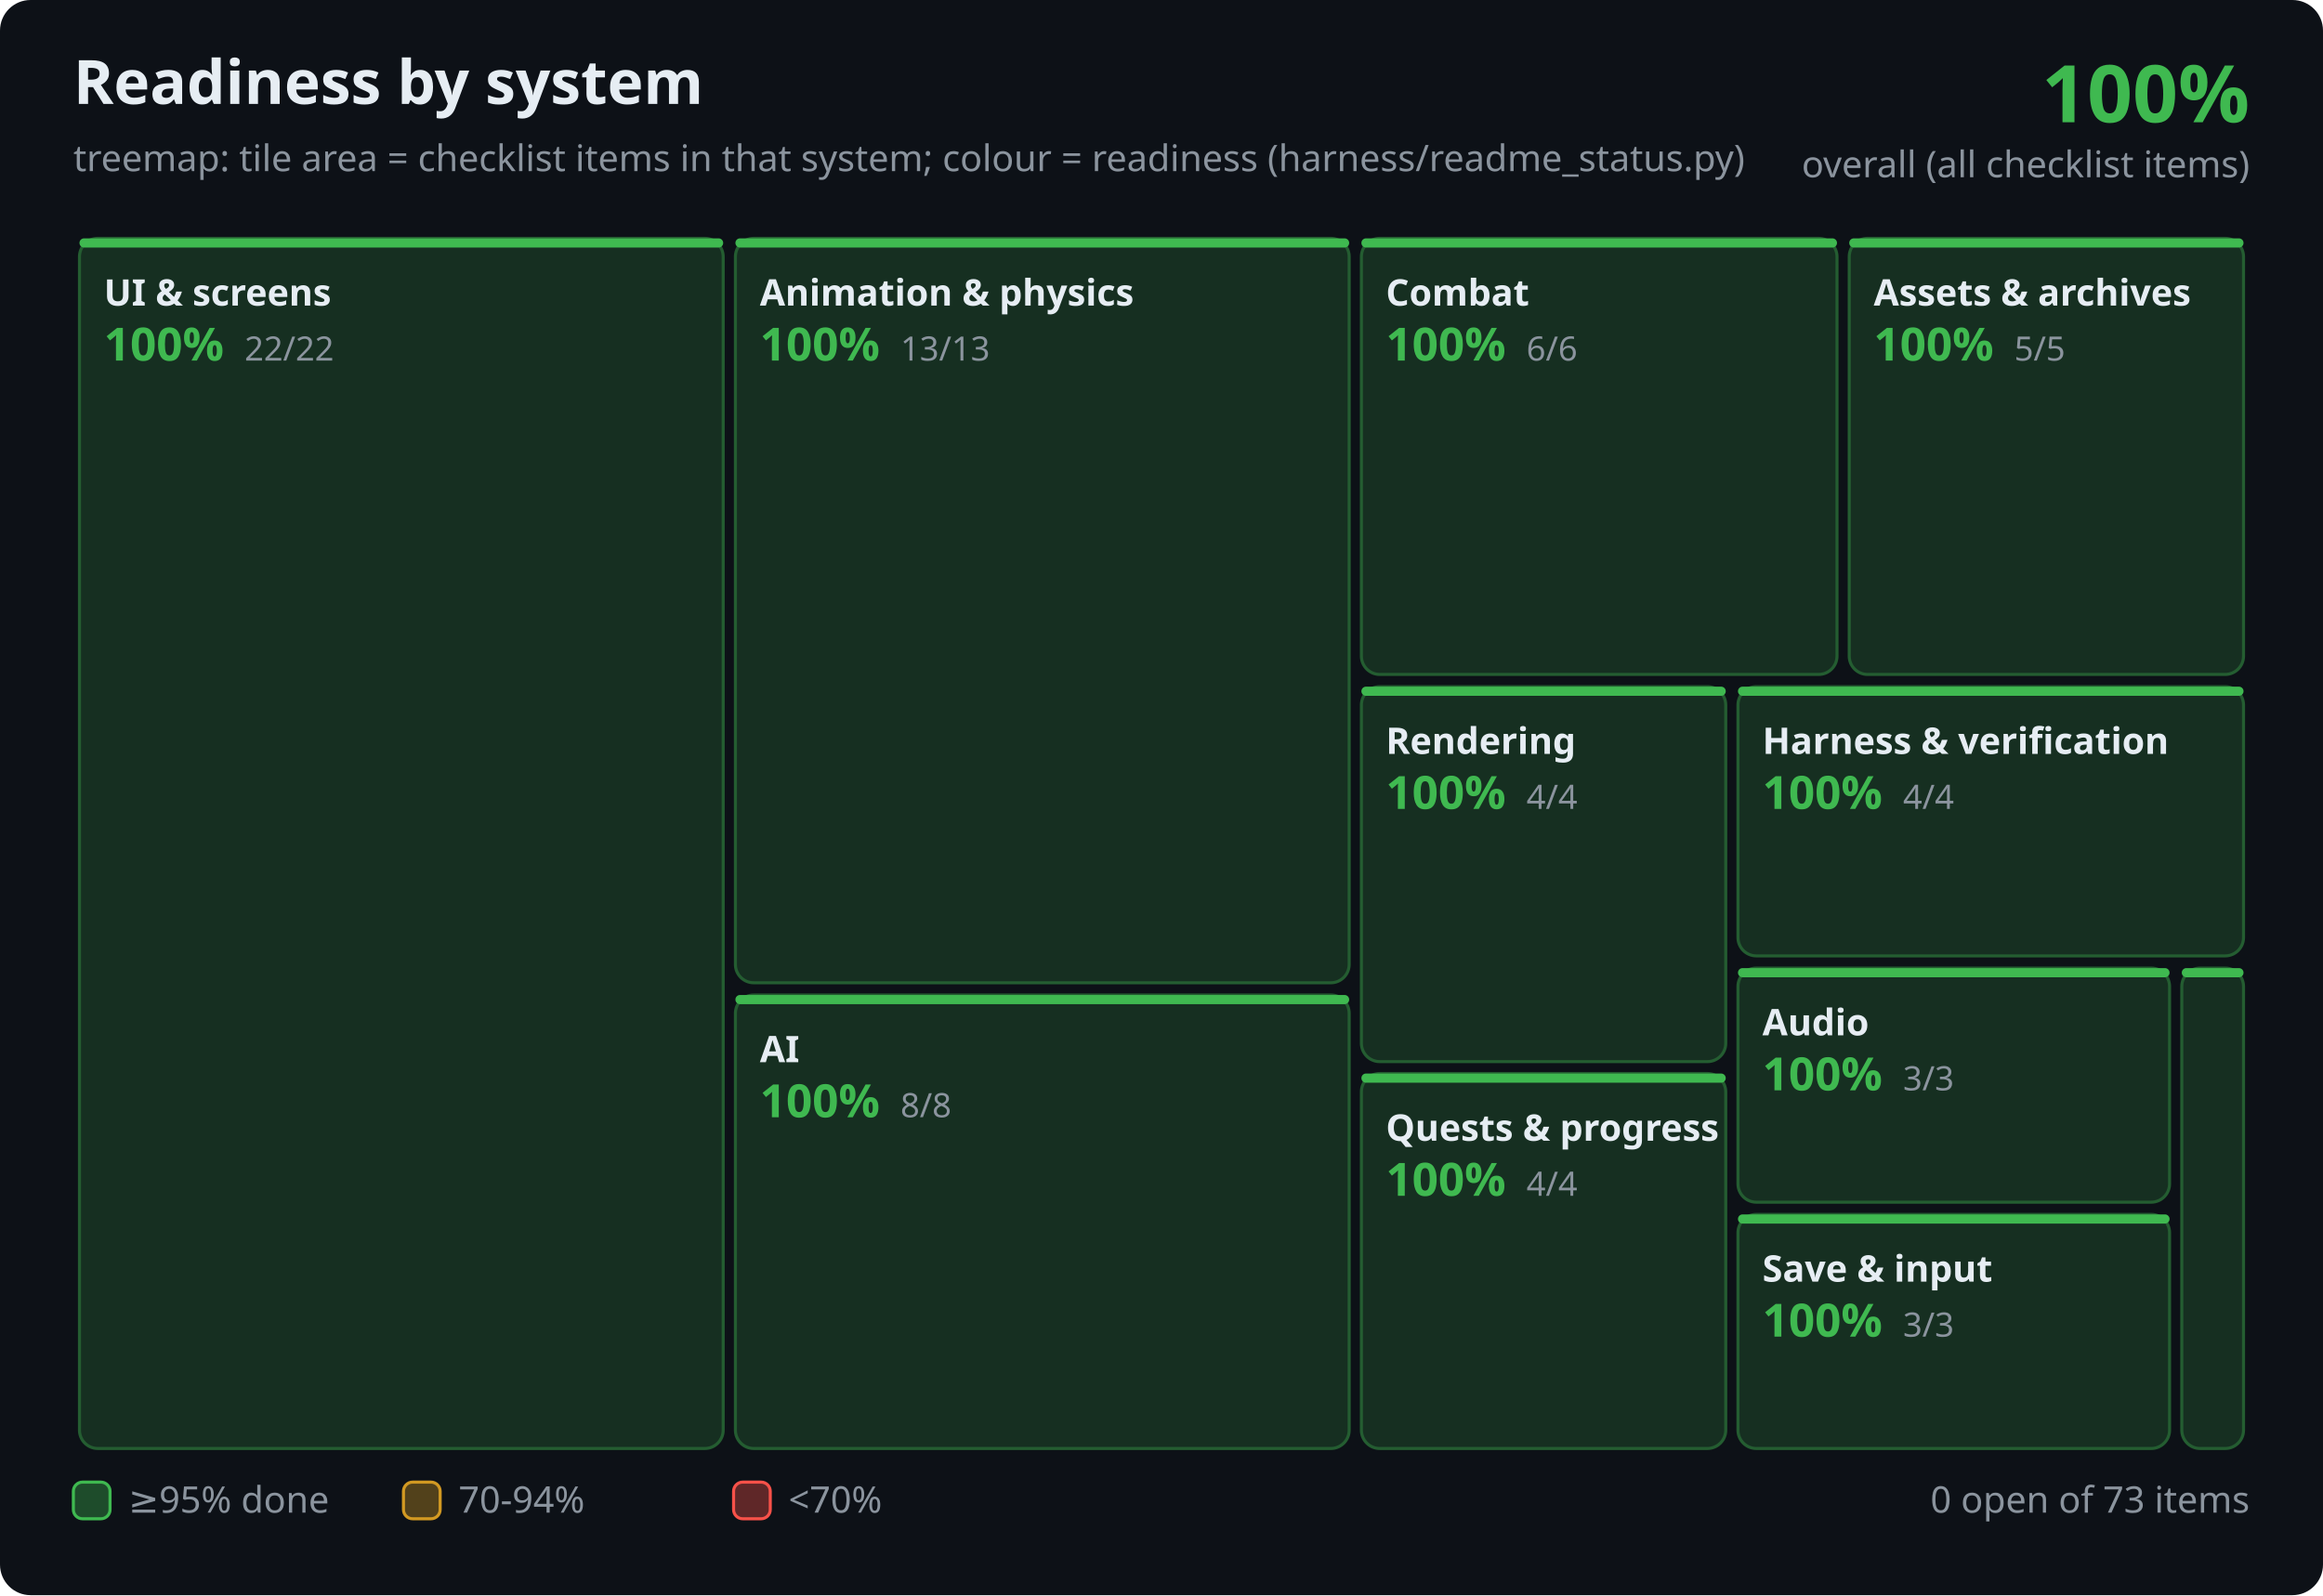
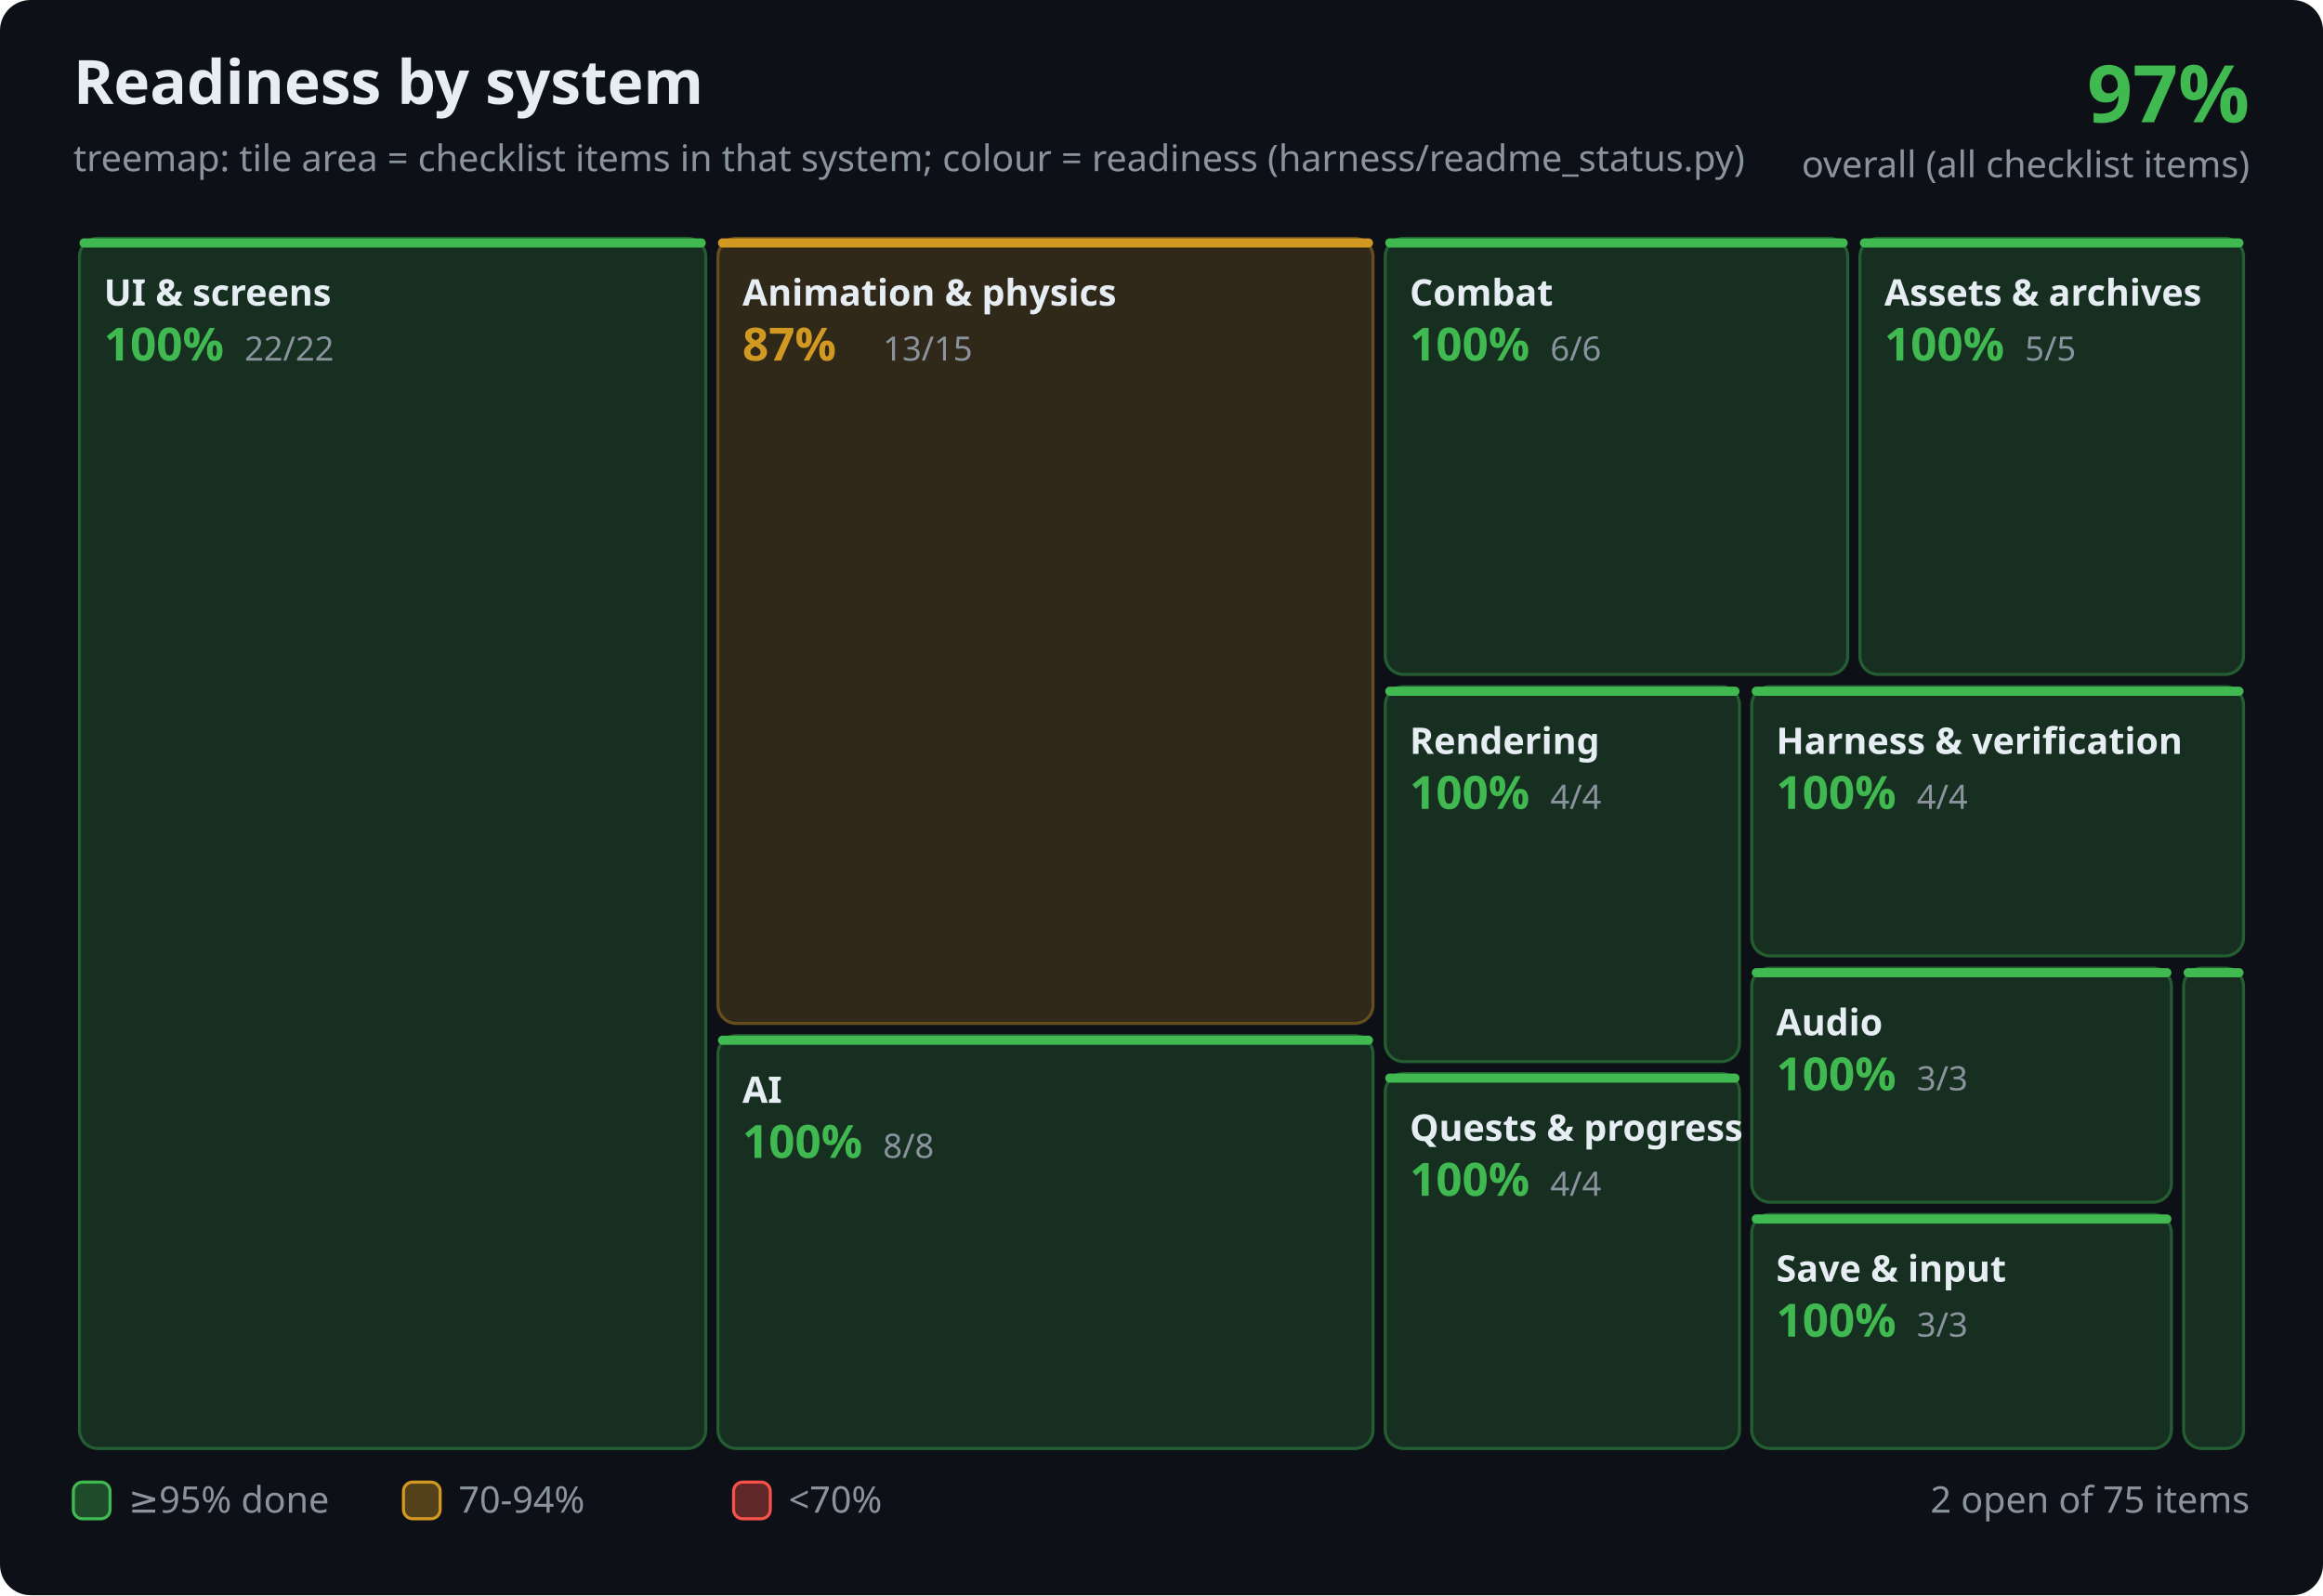
<svg xmlns="http://www.w3.org/2000/svg" width="760" height="522" viewBox="0 0 760 522" font-family="Segoe UI,Ubuntu,sans-serif">
  <rect width="760" height="522" rx="10" fill="#0d1117" />
  <text x="24" y="34" fill="#e6edf3" font-size="20" font-weight="600">Readiness by system</text>
  <text x="24" y="56" fill="#8b949e" font-size="12">treemap: tile area = checklist items in that system; colour = readiness (harness/readme_status.py)</text>
-   <text x="736" y="40" fill="#3fb950" font-size="26" font-weight="700" text-anchor="end">100%</text>
+   <text x="736" y="40" fill="#3fb950" font-size="26" font-weight="700" text-anchor="end">97%</text>
  <text x="736" y="58" fill="#8b949e" font-size="12" text-anchor="end">overall (all checklist items)</text>
  <g>
-     <rect x="605.0" y="78.0" width="129.0" height="142.7" rx="6" fill="#162f21" stroke="#245d31" />
-     <rect x="605.0" y="78.0" width="129.0" height="3" rx="1.5" fill="#3fb950" />
-     <text x="613.0" y="100.0" fill="#e6edf3" font-size="12" font-weight="600">Assets &amp; archives</text>
-     <text x="613.0" y="118.0" fill="#3fb950" font-size="15" font-weight="700">100%</text>
-     <text x="659.0" y="118.0" fill="#8b949e" font-size="11">5/5</text>
+     <rect x="608.5" y="78.0" width="125.5" height="142.7" rx="6" fill="#162f21" stroke="#245d31" />
+     <rect x="608.5" y="78.0" width="125.5" height="3" rx="1.5" fill="#3fb950" />
+     <text x="616.5" y="100.0" fill="#e6edf3" font-size="12" font-weight="600">Assets &amp; archives</text>
+     <text x="616.5" y="118.0" fill="#3fb950" font-size="15" font-weight="700">100%</text>
+     <text x="662.5" y="118.0" fill="#8b949e" font-size="11">5/5</text>
  </g>
  <g>
-     <rect x="445.4" y="224.7" width="119.2" height="122.7" rx="6" fill="#162f21" stroke="#245d31" />
-     <rect x="445.4" y="224.7" width="119.2" height="3" rx="1.5" fill="#3fb950" />
-     <text x="453.4" y="246.7" fill="#e6edf3" font-size="12" font-weight="600">Rendering</text>
-     <text x="453.4" y="264.7" fill="#3fb950" font-size="15" font-weight="700">100%</text>
-     <text x="499.4" y="264.7" fill="#8b949e" font-size="11">4/4</text>
+     <rect x="453.2" y="224.7" width="115.9" height="122.7" rx="6" fill="#162f21" stroke="#245d31" />
+     <rect x="453.2" y="224.7" width="115.9" height="3" rx="1.5" fill="#3fb950" />
+     <text x="461.2" y="246.7" fill="#e6edf3" font-size="12" font-weight="600">Rendering</text>
+     <text x="461.2" y="264.7" fill="#3fb950" font-size="15" font-weight="700">100%</text>
+     <text x="507.2" y="264.7" fill="#8b949e" font-size="11">4/4</text>
  </g>
  <g>
-     <rect x="240.6" y="78.0" width="200.8" height="243.6" rx="6" fill="#162f21" stroke="#245d31" />
-     <rect x="240.6" y="78.0" width="200.8" height="3" rx="1.5" fill="#3fb950" />
-     <text x="248.6" y="100.0" fill="#e6edf3" font-size="12" font-weight="600">Animation &amp; physics</text>
-     <text x="248.6" y="118.0" fill="#3fb950" font-size="15" font-weight="700">100%</text>
-     <text x="294.6" y="118.0" fill="#8b949e" font-size="11">13/13</text>
+     <rect x="234.9" y="78.0" width="214.3" height="256.9" rx="6" fill="#302919" stroke="#664e1c" />
+     <rect x="234.9" y="78.0" width="214.3" height="3" rx="1.5" fill="#d29922" />
+     <text x="242.9" y="100.0" fill="#e6edf3" font-size="12" font-weight="600">Animation &amp; physics</text>
+     <text x="242.9" y="118.0" fill="#d29922" font-size="15" font-weight="700">87%</text>
+     <text x="288.9" y="118.0" fill="#8b949e" font-size="11">13/15</text>
  </g>
  <g>
-     <rect x="445.4" y="78.0" width="155.6" height="142.7" rx="6" fill="#162f21" stroke="#245d31" />
-     <rect x="445.4" y="78.0" width="155.6" height="3" rx="1.5" fill="#3fb950" />
-     <text x="453.4" y="100.0" fill="#e6edf3" font-size="12" font-weight="600">Combat</text>
-     <text x="453.4" y="118.0" fill="#3fb950" font-size="15" font-weight="700">100%</text>
-     <text x="499.4" y="118.0" fill="#8b949e" font-size="11">6/6</text>
+     <rect x="453.2" y="78.0" width="151.3" height="142.7" rx="6" fill="#162f21" stroke="#245d31" />
+     <rect x="453.2" y="78.0" width="151.3" height="3" rx="1.5" fill="#3fb950" />
+     <text x="461.2" y="100.0" fill="#e6edf3" font-size="12" font-weight="600">Combat</text>
+     <text x="461.2" y="118.0" fill="#3fb950" font-size="15" font-weight="700">100%</text>
+     <text x="507.2" y="118.0" fill="#8b949e" font-size="11">6/6</text>
  </g>
  <g>
-     <rect x="240.6" y="325.6" width="200.8" height="148.4" rx="6" fill="#162f21" stroke="#245d31" />
-     <rect x="240.6" y="325.6" width="200.8" height="3" rx="1.5" fill="#3fb950" />
-     <text x="248.6" y="347.6" fill="#e6edf3" font-size="12" font-weight="600">AI</text>
-     <text x="248.6" y="365.6" fill="#3fb950" font-size="15" font-weight="700">100%</text>
-     <text x="294.6" y="365.6" fill="#8b949e" font-size="11">8/8</text>
+     <rect x="234.9" y="338.9" width="214.3" height="135.1" rx="6" fill="#162f21" stroke="#245d31" />
+     <rect x="234.9" y="338.9" width="214.3" height="3" rx="1.5" fill="#3fb950" />
+     <text x="242.9" y="360.9" fill="#e6edf3" font-size="12" font-weight="600">AI</text>
+     <text x="242.9" y="378.9" fill="#3fb950" font-size="15" font-weight="700">100%</text>
+     <text x="288.9" y="378.9" fill="#8b949e" font-size="11">8/8</text>
  </g>
  <g>
-     <rect x="26.0" y="78.0" width="210.6" height="396.0" rx="6" fill="#162f21" stroke="#245d31" />
-     <rect x="26.0" y="78.0" width="210.6" height="3" rx="1.5" fill="#3fb950" />
+     <rect x="26.0" y="78.0" width="204.9" height="396.0" rx="6" fill="#162f21" stroke="#245d31" />
+     <rect x="26.0" y="78.0" width="204.9" height="3" rx="1.5" fill="#3fb950" />
    <text x="34.0" y="100.0" fill="#e6edf3" font-size="12" font-weight="600">UI &amp; screens</text>
    <text x="34.0" y="118.0" fill="#3fb950" font-size="15" font-weight="700">100%</text>
    <text x="80.0" y="118.0" fill="#8b949e" font-size="11">22/22</text>
  </g>
  <g>
-     <rect x="445.4" y="351.3" width="119.2" height="122.7" rx="6" fill="#162f21" stroke="#245d31" />
-     <rect x="445.4" y="351.3" width="119.2" height="3" rx="1.5" fill="#3fb950" />
-     <text x="453.4" y="373.3" fill="#e6edf3" font-size="12" font-weight="600">Quests &amp; progress</text>
-     <text x="453.4" y="391.3" fill="#3fb950" font-size="15" font-weight="700">100%</text>
-     <text x="499.4" y="391.3" fill="#8b949e" font-size="11">4/4</text>
+     <rect x="453.2" y="351.3" width="115.9" height="122.7" rx="6" fill="#162f21" stroke="#245d31" />
+     <rect x="453.2" y="351.3" width="115.9" height="3" rx="1.5" fill="#3fb950" />
+     <text x="461.2" y="373.3" fill="#e6edf3" font-size="12" font-weight="600">Quests &amp; progress</text>
+     <text x="461.2" y="391.3" fill="#3fb950" font-size="15" font-weight="700">100%</text>
+     <text x="507.2" y="391.3" fill="#8b949e" font-size="11">4/4</text>
  </g>
  <g>
-     <rect x="568.6" y="316.8" width="141.2" height="76.6" rx="6" fill="#162f21" stroke="#245d31" />
-     <rect x="568.6" y="316.8" width="141.2" height="3" rx="1.5" fill="#3fb950" />
-     <text x="576.6" y="338.8" fill="#e6edf3" font-size="12" font-weight="600">Audio</text>
-     <text x="576.6" y="356.8" fill="#3fb950" font-size="15" font-weight="700">100%</text>
-     <text x="622.6" y="356.8" fill="#8b949e" font-size="11">3/3</text>
+     <rect x="573.1" y="316.8" width="137.3" height="76.6" rx="6" fill="#162f21" stroke="#245d31" />
+     <rect x="573.1" y="316.8" width="137.3" height="3" rx="1.5" fill="#3fb950" />
+     <text x="581.1" y="338.8" fill="#e6edf3" font-size="12" font-weight="600">Audio</text>
+     <text x="581.1" y="356.8" fill="#3fb950" font-size="15" font-weight="700">100%</text>
+     <text x="627.1" y="356.8" fill="#8b949e" font-size="11">3/3</text>
  </g>
  <g>
-     <rect x="568.6" y="397.4" width="141.2" height="76.6" rx="6" fill="#162f21" stroke="#245d31" />
-     <rect x="568.6" y="397.4" width="141.2" height="3" rx="1.5" fill="#3fb950" />
-     <text x="576.6" y="419.4" fill="#e6edf3" font-size="12" font-weight="600">Save &amp; input</text>
-     <text x="576.6" y="437.4" fill="#3fb950" font-size="15" font-weight="700">100%</text>
-     <text x="622.6" y="437.4" fill="#8b949e" font-size="11">3/3</text>
+     <rect x="573.1" y="397.4" width="137.3" height="76.6" rx="6" fill="#162f21" stroke="#245d31" />
+     <rect x="573.1" y="397.4" width="137.3" height="3" rx="1.5" fill="#3fb950" />
+     <text x="581.1" y="419.4" fill="#e6edf3" font-size="12" font-weight="600">Save &amp; input</text>
+     <text x="581.1" y="437.4" fill="#3fb950" font-size="15" font-weight="700">100%</text>
+     <text x="627.1" y="437.4" fill="#8b949e" font-size="11">3/3</text>
  </g>
  <g>
-     <rect x="713.8" y="316.8" width="20.2" height="157.2" rx="6" fill="#162f21" stroke="#245d31" />
-     <rect x="713.8" y="316.8" width="20.2" height="3" rx="1.5" fill="#3fb950" />
+     <rect x="714.4" y="316.8" width="19.6" height="157.2" rx="6" fill="#162f21" stroke="#245d31" />
+     <rect x="714.4" y="316.8" width="19.6" height="3" rx="1.5" fill="#3fb950" />
  </g>
  <g>
-     <rect x="568.6" y="224.7" width="165.4" height="88.1" rx="6" fill="#162f21" stroke="#245d31" />
-     <rect x="568.6" y="224.7" width="165.4" height="3" rx="1.5" fill="#3fb950" />
-     <text x="576.6" y="246.7" fill="#e6edf3" font-size="12" font-weight="600">Harness &amp; verification</text>
-     <text x="576.6" y="264.7" fill="#3fb950" font-size="15" font-weight="700">100%</text>
-     <text x="622.6" y="264.7" fill="#8b949e" font-size="11">4/4</text>
+     <rect x="573.1" y="224.7" width="160.9" height="88.1" rx="6" fill="#162f21" stroke="#245d31" />
+     <rect x="573.1" y="224.7" width="160.9" height="3" rx="1.5" fill="#3fb950" />
+     <text x="581.1" y="246.7" fill="#e6edf3" font-size="12" font-weight="600">Harness &amp; verification</text>
+     <text x="581.1" y="264.7" fill="#3fb950" font-size="15" font-weight="700">100%</text>
+     <text x="627.1" y="264.7" fill="#8b949e" font-size="11">4/4</text>
  </g>
  <rect x="24" y="485" width="12" height="12" rx="3" fill="#1e4c2b" stroke="#3fb950" />
  <text x="42" y="495" fill="#8b949e" font-size="12">≥95% done</text>
  <rect x="132" y="485" width="12" height="12" rx="3" fill="#52411b" stroke="#d29922" />
  <text x="150" y="495" fill="#8b949e" font-size="12">70-94%</text>
  <rect x="240" y="485" width="12" height="12" rx="3" fill="#5f2728" stroke="#f85149" />
  <text x="258" y="495" fill="#8b949e" font-size="12">&lt;70%</text>
-   <text x="736" y="495" fill="#8b949e" font-size="12" text-anchor="end">0 open of 73 items</text>
+   <text x="736" y="495" fill="#8b949e" font-size="12" text-anchor="end">2 open of 75 items</text>
</svg>
